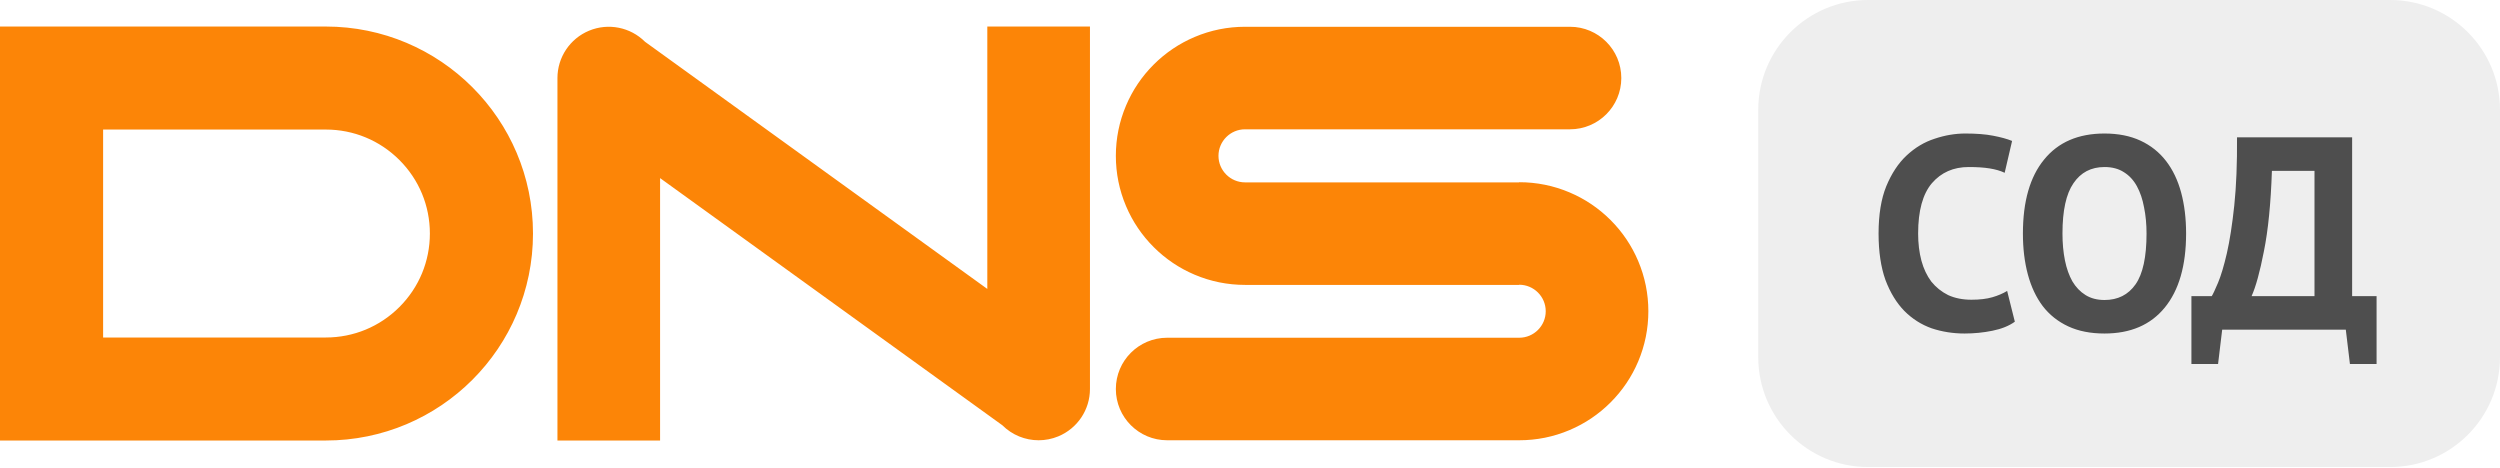
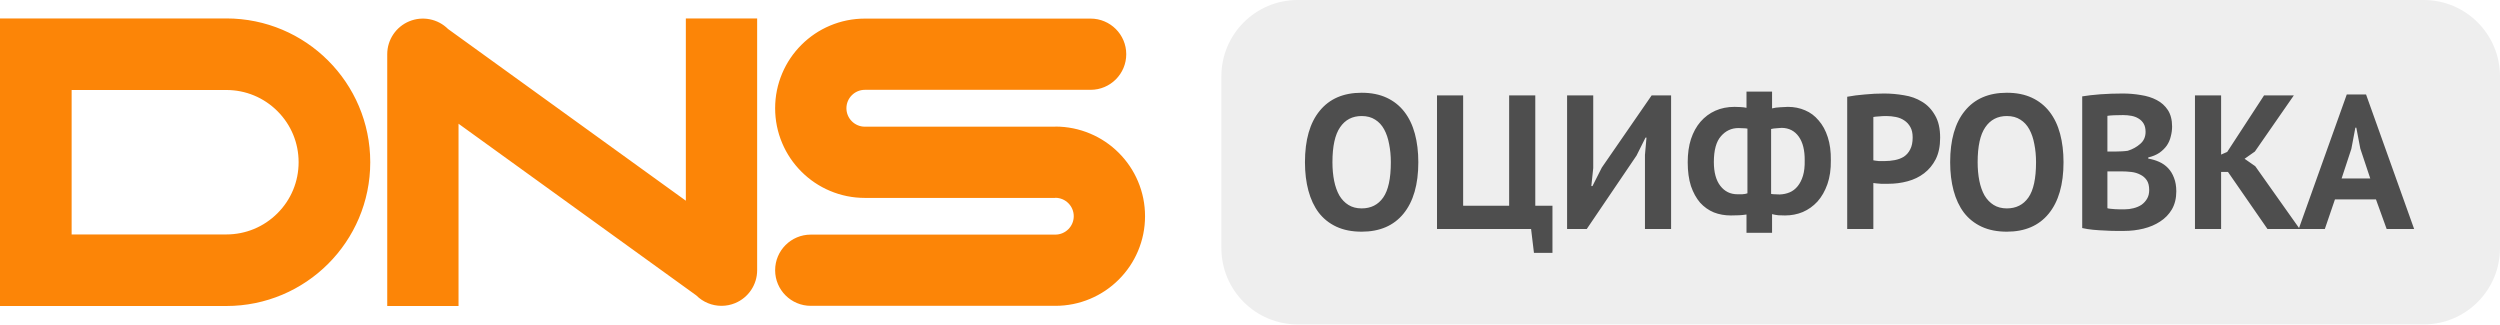
- <svg xmlns="http://www.w3.org/2000/svg" width="182" height="34" viewBox="0 0 182 34" fill="none">
+ <svg xmlns="http://www.w3.org/2000/svg" width="262" height="34" viewBox="0 0 262 34" fill="none">
  <path fill-rule="evenodd" clip-rule="evenodd" d="M31.295 17C31.295 14.978 30.507 13.077 29.076 11.648C27.645 10.219 25.742 9.431 23.718 9.431H7.507V17V24.57H23.718C25.742 24.57 27.645 23.782 29.076 22.353C30.507 20.923 31.295 19.022 31.295 17ZM38.802 17C38.802 25.322 32.048 32.069 23.718 32.069H6.133H2.749H0V17V1.932H23.718C32.048 1.932 38.802 8.678 38.802 17ZM117.246 16.016C116.384 15.155 115.379 14.478 114.258 14.005C113.097 13.514 111.865 13.265 110.597 13.265V13.277H90.64C89.573 13.277 88.705 12.41 88.705 11.345C88.705 10.28 89.573 9.413 90.64 9.413H114.295C116.358 9.413 118.031 7.743 118.031 5.681C118.031 3.62 116.358 1.949 114.295 1.949H90.64C89.371 1.949 88.139 2.198 86.977 2.689C85.857 3.163 84.851 3.84 83.989 4.701C83.126 5.563 82.448 6.567 81.975 7.687C81.483 8.848 81.234 10.078 81.234 11.345C81.234 12.612 81.483 13.843 81.975 15.004C82.448 16.123 83.126 17.127 83.989 17.989C84.851 18.851 85.857 19.528 86.977 20.001C88.139 20.492 89.371 20.741 90.64 20.741H110.597V20.729C111.662 20.729 112.529 21.594 112.529 22.658C112.529 23.722 111.662 24.587 110.597 24.587H84.97C82.906 24.587 81.234 26.258 81.234 28.32C81.234 30.38 82.906 32.051 84.97 32.051H110.597C111.865 32.051 113.097 31.803 114.258 31.312C115.379 30.838 116.384 30.162 117.246 29.3C118.109 28.439 118.786 27.435 119.26 26.316C119.751 25.155 120 23.925 120 22.658C120 21.392 119.751 20.161 119.26 19.001C118.786 17.882 118.109 16.878 117.246 16.016ZM71.876 1.932H79.349V28.32C79.349 29.829 78.438 31.19 77.042 31.767C76.58 31.959 76.094 32.051 75.613 32.051C74.641 32.052 73.686 31.672 72.971 30.959L48.054 12.966V32.069H40.582V5.681C40.582 4.172 41.492 2.811 42.888 2.233C44.284 1.656 45.891 1.975 46.959 3.042L71.876 21.034V1.932Z" fill="#FC8507" />
-   <path d="M128 8C128 3.582 131.582 0 136 0H174C178.418 0 182 3.582 182 8V26C182 30.418 178.418 34 174 34H136C131.582 34 128 30.418 128 26V8Z" fill="#EEEEEE" />
-   <path d="M146.68 23.42C146.253 23.727 145.707 23.947 145.04 24.08C144.387 24.213 143.713 24.28 143.02 24.28C142.18 24.28 141.38 24.153 140.62 23.9C139.873 23.633 139.213 23.213 138.64 22.64C138.067 22.053 137.607 21.3 137.26 20.38C136.927 19.447 136.76 18.32 136.76 17C136.76 15.627 136.947 14.48 137.32 13.56C137.707 12.627 138.2 11.88 138.8 11.32C139.413 10.747 140.093 10.34 140.84 10.1C141.587 9.847 142.333 9.72 143.08 9.72C143.88 9.72 144.553 9.773 145.1 9.88C145.66 9.987 146.12 10.113 146.48 10.26L145.94 12.58C145.633 12.433 145.267 12.327 144.84 12.26C144.427 12.193 143.92 12.16 143.32 12.16C142.213 12.16 141.32 12.553 140.64 13.34C139.973 14.127 139.64 15.347 139.64 17C139.64 17.72 139.72 18.38 139.88 18.98C140.04 19.567 140.28 20.073 140.6 20.5C140.933 20.913 141.34 21.24 141.82 21.48C142.313 21.707 142.88 21.82 143.52 21.82C144.12 21.82 144.627 21.76 145.04 21.64C145.453 21.52 145.813 21.367 146.12 21.18L146.68 23.42ZM147.268 17C147.268 14.667 147.781 12.873 148.808 11.62C149.834 10.353 151.301 9.72 153.208 9.72C154.208 9.72 155.081 9.893 155.828 10.24C156.574 10.587 157.194 11.08 157.688 11.72C158.181 12.36 158.548 13.127 158.788 14.02C159.028 14.913 159.148 15.907 159.148 17C159.148 19.333 158.628 21.133 157.588 22.4C156.561 23.653 155.101 24.28 153.208 24.28C152.194 24.28 151.314 24.107 150.568 23.76C149.821 23.413 149.201 22.92 148.708 22.28C148.228 21.64 147.868 20.873 147.628 19.98C147.388 19.087 147.268 18.093 147.268 17ZM150.148 17C150.148 17.707 150.208 18.36 150.328 18.96C150.448 19.547 150.628 20.053 150.868 20.48C151.121 20.907 151.441 21.24 151.828 21.48C152.214 21.72 152.674 21.84 153.208 21.84C154.181 21.84 154.934 21.46 155.468 20.7C156.001 19.94 156.268 18.707 156.268 17C156.268 16.32 156.208 15.687 156.088 15.1C155.981 14.513 155.808 14 155.568 13.56C155.328 13.12 155.014 12.78 154.628 12.54C154.241 12.287 153.768 12.16 153.208 12.16C152.234 12.16 151.481 12.553 150.948 13.34C150.414 14.113 150.148 15.333 150.148 17ZM173.015 26.5H171.075L170.775 24H161.775L161.475 26.5H159.535V21.56H161.015C161.108 21.413 161.262 21.087 161.475 20.58C161.688 20.073 161.902 19.36 162.115 18.44C162.328 17.507 162.508 16.347 162.655 14.96C162.802 13.56 162.868 11.907 162.855 10H171.235V21.56H173.015V26.5ZM168.495 21.56V12.44H165.395C165.315 14.813 165.122 16.76 164.815 18.28C164.522 19.787 164.222 20.88 163.915 21.56H168.495Z" fill="#4E4E4E" />
+   <path d="M128 8C128 3.582 131.582 0 136 0H254C258.418 0 262 3.582 262 8V26C262 30.418 258.418 34 254 34H136C131.582 34 128 30.418 128 26V8Z" fill="#EEEEEE" />
+   <path d="M136.76 17C136.76 14.667 137.273 12.873 138.3 11.62C139.327 10.353 140.793 9.72 142.7 9.72C143.7 9.72 144.573 9.893 145.32 10.24C146.067 10.587 146.687 11.08 147.18 11.72C147.673 12.36 148.04 13.127 148.28 14.02C148.52 14.913 148.64 15.907 148.64 17C148.64 19.333 148.12 21.133 147.08 22.4C146.053 23.653 144.593 24.28 142.7 24.28C141.687 24.28 140.807 24.107 140.06 23.76C139.313 23.413 138.693 22.92 138.2 22.28C137.72 21.64 137.36 20.873 137.12 19.98C136.88 19.087 136.76 18.093 136.76 17ZM139.64 17C139.64 17.707 139.7 18.36 139.82 18.96C139.94 19.547 140.12 20.053 140.36 20.48C140.613 20.907 140.933 21.24 141.32 21.48C141.707 21.72 142.167 21.84 142.7 21.84C143.673 21.84 144.427 21.46 144.96 20.7C145.493 19.94 145.76 18.707 145.76 17C145.76 16.32 145.7 15.687 145.58 15.1C145.473 14.513 145.3 14 145.06 13.56C144.82 13.12 144.507 12.78 144.12 12.54C143.733 12.287 143.26 12.16 142.7 12.16C141.727 12.16 140.973 12.553 140.44 13.34C139.907 14.113 139.64 15.333 139.64 17ZM162.698 26.5H160.758L160.458 24H150.598V10H153.338V21.56H158.158V10H160.898V21.56H162.698V26.5ZM172.391 16.24L172.551 14.42H172.451L171.511 16.3L166.291 24H164.231V10H166.971V17.62L166.771 19.5H166.891L167.871 17.56L173.091 10H175.131V24H172.391V16.24ZM183.032 22.48C182.778 22.52 182.518 22.547 182.252 22.56C181.985 22.573 181.698 22.58 181.392 22.58C180.752 22.58 180.158 22.473 179.612 22.26C179.065 22.033 178.585 21.693 178.172 21.24C177.772 20.773 177.452 20.193 177.212 19.5C176.985 18.793 176.872 17.96 176.872 17C176.872 16.093 176.985 15.287 177.212 14.58C177.452 13.86 177.785 13.253 178.212 12.76C178.652 12.253 179.172 11.867 179.772 11.6C180.372 11.333 181.038 11.2 181.772 11.2C181.945 11.2 182.158 11.207 182.412 11.22C182.665 11.233 182.872 11.26 183.032 11.3V9.6H185.712V11.36C185.965 11.293 186.252 11.253 186.572 11.24C186.905 11.213 187.172 11.2 187.372 11.2C188.025 11.2 188.625 11.32 189.172 11.56C189.718 11.787 190.192 12.14 190.592 12.62C191.005 13.087 191.325 13.673 191.552 14.38C191.778 15.073 191.885 15.88 191.872 16.8C191.885 17.747 191.765 18.58 191.512 19.3C191.258 20.02 190.912 20.627 190.472 21.12C190.032 21.6 189.518 21.967 188.932 22.22C188.358 22.46 187.738 22.58 187.072 22.58C186.858 22.58 186.625 22.573 186.372 22.56C186.132 22.533 185.912 22.493 185.712 22.44V24.4H183.032V22.48ZM186.732 13.4C186.598 13.413 186.418 13.427 186.192 13.44C185.965 13.453 185.772 13.48 185.612 13.52V20.32C185.732 20.347 185.872 20.36 186.032 20.36C186.205 20.36 186.365 20.367 186.512 20.38C186.885 20.367 187.232 20.293 187.552 20.16C187.872 20.027 188.152 19.813 188.392 19.52C188.632 19.227 188.818 18.86 188.952 18.42C189.085 17.98 189.145 17.447 189.132 16.82C189.145 15.753 188.938 14.92 188.512 14.32C188.085 13.72 187.492 13.413 186.732 13.4ZM182.092 20.36C182.198 20.36 182.358 20.36 182.572 20.36C182.798 20.347 182.985 20.313 183.132 20.26V13.48C182.998 13.453 182.845 13.44 182.672 13.44C182.498 13.427 182.338 13.42 182.192 13.42C181.458 13.42 180.845 13.707 180.352 14.28C179.858 14.84 179.612 15.74 179.612 16.98C179.612 18.06 179.838 18.893 180.292 19.48C180.745 20.067 181.345 20.36 182.092 20.36ZM193.587 10.14C194.147 10.033 194.76 9.953 195.427 9.9C196.107 9.833 196.78 9.8 197.447 9.8C198.14 9.8 198.833 9.86 199.527 9.98C200.233 10.087 200.867 10.313 201.427 10.66C201.987 10.993 202.44 11.467 202.787 12.08C203.147 12.68 203.327 13.467 203.327 14.44C203.327 15.32 203.173 16.067 202.867 16.68C202.56 17.28 202.153 17.773 201.647 18.16C201.14 18.547 200.56 18.827 199.907 19C199.267 19.173 198.6 19.26 197.907 19.26C197.84 19.26 197.733 19.26 197.587 19.26C197.44 19.26 197.287 19.26 197.127 19.26C196.967 19.247 196.807 19.233 196.647 19.22C196.5 19.207 196.393 19.193 196.327 19.18V24H193.587V10.14ZM197.667 12.16C197.4 12.16 197.147 12.173 196.907 12.2C196.667 12.213 196.473 12.233 196.327 12.26V16.8C196.38 16.813 196.46 16.827 196.567 16.84C196.673 16.853 196.787 16.867 196.907 16.88C197.027 16.88 197.14 16.88 197.247 16.88C197.367 16.88 197.453 16.88 197.507 16.88C197.867 16.88 198.22 16.847 198.567 16.78C198.927 16.713 199.247 16.593 199.527 16.42C199.807 16.233 200.027 15.98 200.187 15.66C200.36 15.34 200.447 14.92 200.447 14.4C200.447 13.96 200.367 13.6 200.207 13.32C200.047 13.027 199.833 12.793 199.567 12.62C199.313 12.447 199.02 12.327 198.687 12.26C198.353 12.193 198.013 12.16 197.667 12.16ZM204.377 17C204.377 14.667 204.891 12.873 205.917 11.62C206.944 10.353 208.411 9.72 210.317 9.72C211.317 9.72 212.191 9.893 212.937 10.24C213.684 10.587 214.304 11.08 214.797 11.72C215.291 12.36 215.657 13.127 215.897 14.02C216.137 14.913 216.257 15.907 216.257 17C216.257 19.333 215.737 21.133 214.697 22.4C213.671 23.653 212.211 24.28 210.317 24.28C209.304 24.28 208.424 24.107 207.677 23.76C206.931 23.413 206.311 22.92 205.817 22.28C205.337 21.64 204.977 20.873 204.737 19.98C204.497 19.087 204.377 18.093 204.377 17ZM207.257 17C207.257 17.707 207.317 18.36 207.437 18.96C207.557 19.547 207.737 20.053 207.977 20.48C208.231 20.907 208.551 21.24 208.937 21.48C209.324 21.72 209.784 21.84 210.317 21.84C211.291 21.84 212.044 21.46 212.577 20.7C213.111 19.94 213.377 18.707 213.377 17C213.377 16.32 213.317 15.687 213.197 15.1C213.091 14.513 212.917 14 212.677 13.56C212.437 13.12 212.124 12.78 211.737 12.54C211.351 12.287 210.877 12.16 210.317 12.16C209.344 12.16 208.591 12.553 208.057 13.34C207.524 14.113 207.257 15.333 207.257 17ZM227.636 13.26C227.636 13.607 227.589 13.953 227.496 14.3C227.416 14.647 227.276 14.967 227.076 15.26C226.876 15.54 226.616 15.793 226.296 16.02C225.976 16.233 225.589 16.393 225.136 16.5V16.62C225.536 16.687 225.916 16.8 226.276 16.96C226.636 17.12 226.949 17.34 227.216 17.62C227.482 17.9 227.689 18.24 227.836 18.64C227.996 19.04 228.076 19.513 228.076 20.06C228.076 20.78 227.922 21.407 227.616 21.94C227.309 22.46 226.896 22.887 226.376 23.22C225.869 23.553 225.289 23.8 224.636 23.96C223.982 24.12 223.309 24.2 222.616 24.2C222.389 24.2 222.096 24.2 221.736 24.2C221.389 24.2 221.009 24.187 220.596 24.16C220.196 24.147 219.782 24.12 219.356 24.08C218.942 24.04 218.562 23.98 218.216 23.9V10.1C218.469 10.06 218.756 10.02 219.076 9.98C219.409 9.94 219.762 9.907 220.136 9.88C220.509 9.853 220.889 9.833 221.276 9.82C221.676 9.807 222.069 9.8 222.456 9.8C223.109 9.8 223.742 9.853 224.356 9.96C224.982 10.053 225.536 10.227 226.016 10.48C226.509 10.733 226.902 11.087 227.196 11.54C227.489 11.993 227.636 12.567 227.636 13.26ZM222.636 21.94C222.969 21.94 223.289 21.9 223.596 21.82C223.916 21.74 224.196 21.62 224.436 21.46C224.676 21.287 224.869 21.073 225.016 20.82C225.162 20.567 225.236 20.267 225.236 19.92C225.236 19.48 225.149 19.133 224.976 18.88C224.802 18.627 224.576 18.433 224.296 18.3C224.016 18.153 223.702 18.06 223.356 18.02C223.009 17.98 222.662 17.96 222.316 17.96H220.856V21.82C220.922 21.847 221.029 21.867 221.176 21.88C221.322 21.893 221.476 21.907 221.636 21.92C221.809 21.92 221.982 21.927 222.156 21.94C222.342 21.94 222.502 21.94 222.636 21.94ZM221.736 15.88C221.922 15.88 222.136 15.873 222.376 15.86C222.629 15.847 222.836 15.827 222.996 15.8C223.502 15.64 223.936 15.4 224.296 15.08C224.669 14.76 224.856 14.34 224.856 13.82C224.856 13.473 224.789 13.187 224.656 12.96C224.522 12.733 224.342 12.553 224.116 12.42C223.902 12.287 223.656 12.193 223.376 12.14C223.096 12.087 222.802 12.06 222.496 12.06C222.149 12.06 221.829 12.067 221.536 12.08C221.242 12.093 221.016 12.113 220.856 12.14V15.88H221.736ZM233.492 18.02H232.772V24H230.032V10H232.772V16.2L233.412 15.92L237.272 10H240.392L236.312 15.88L235.232 16.64L236.352 17.42L241.012 24H237.632L233.492 18.02ZM249.002 20.9H244.702L243.642 24H240.902L245.942 9.9H247.962L253.002 24H250.122L249.002 20.9ZM245.402 18.7H248.402L247.362 15.58L246.942 13.38H246.842L246.422 15.6L245.402 18.7Z" fill="#4E4E4E" />
</svg>
